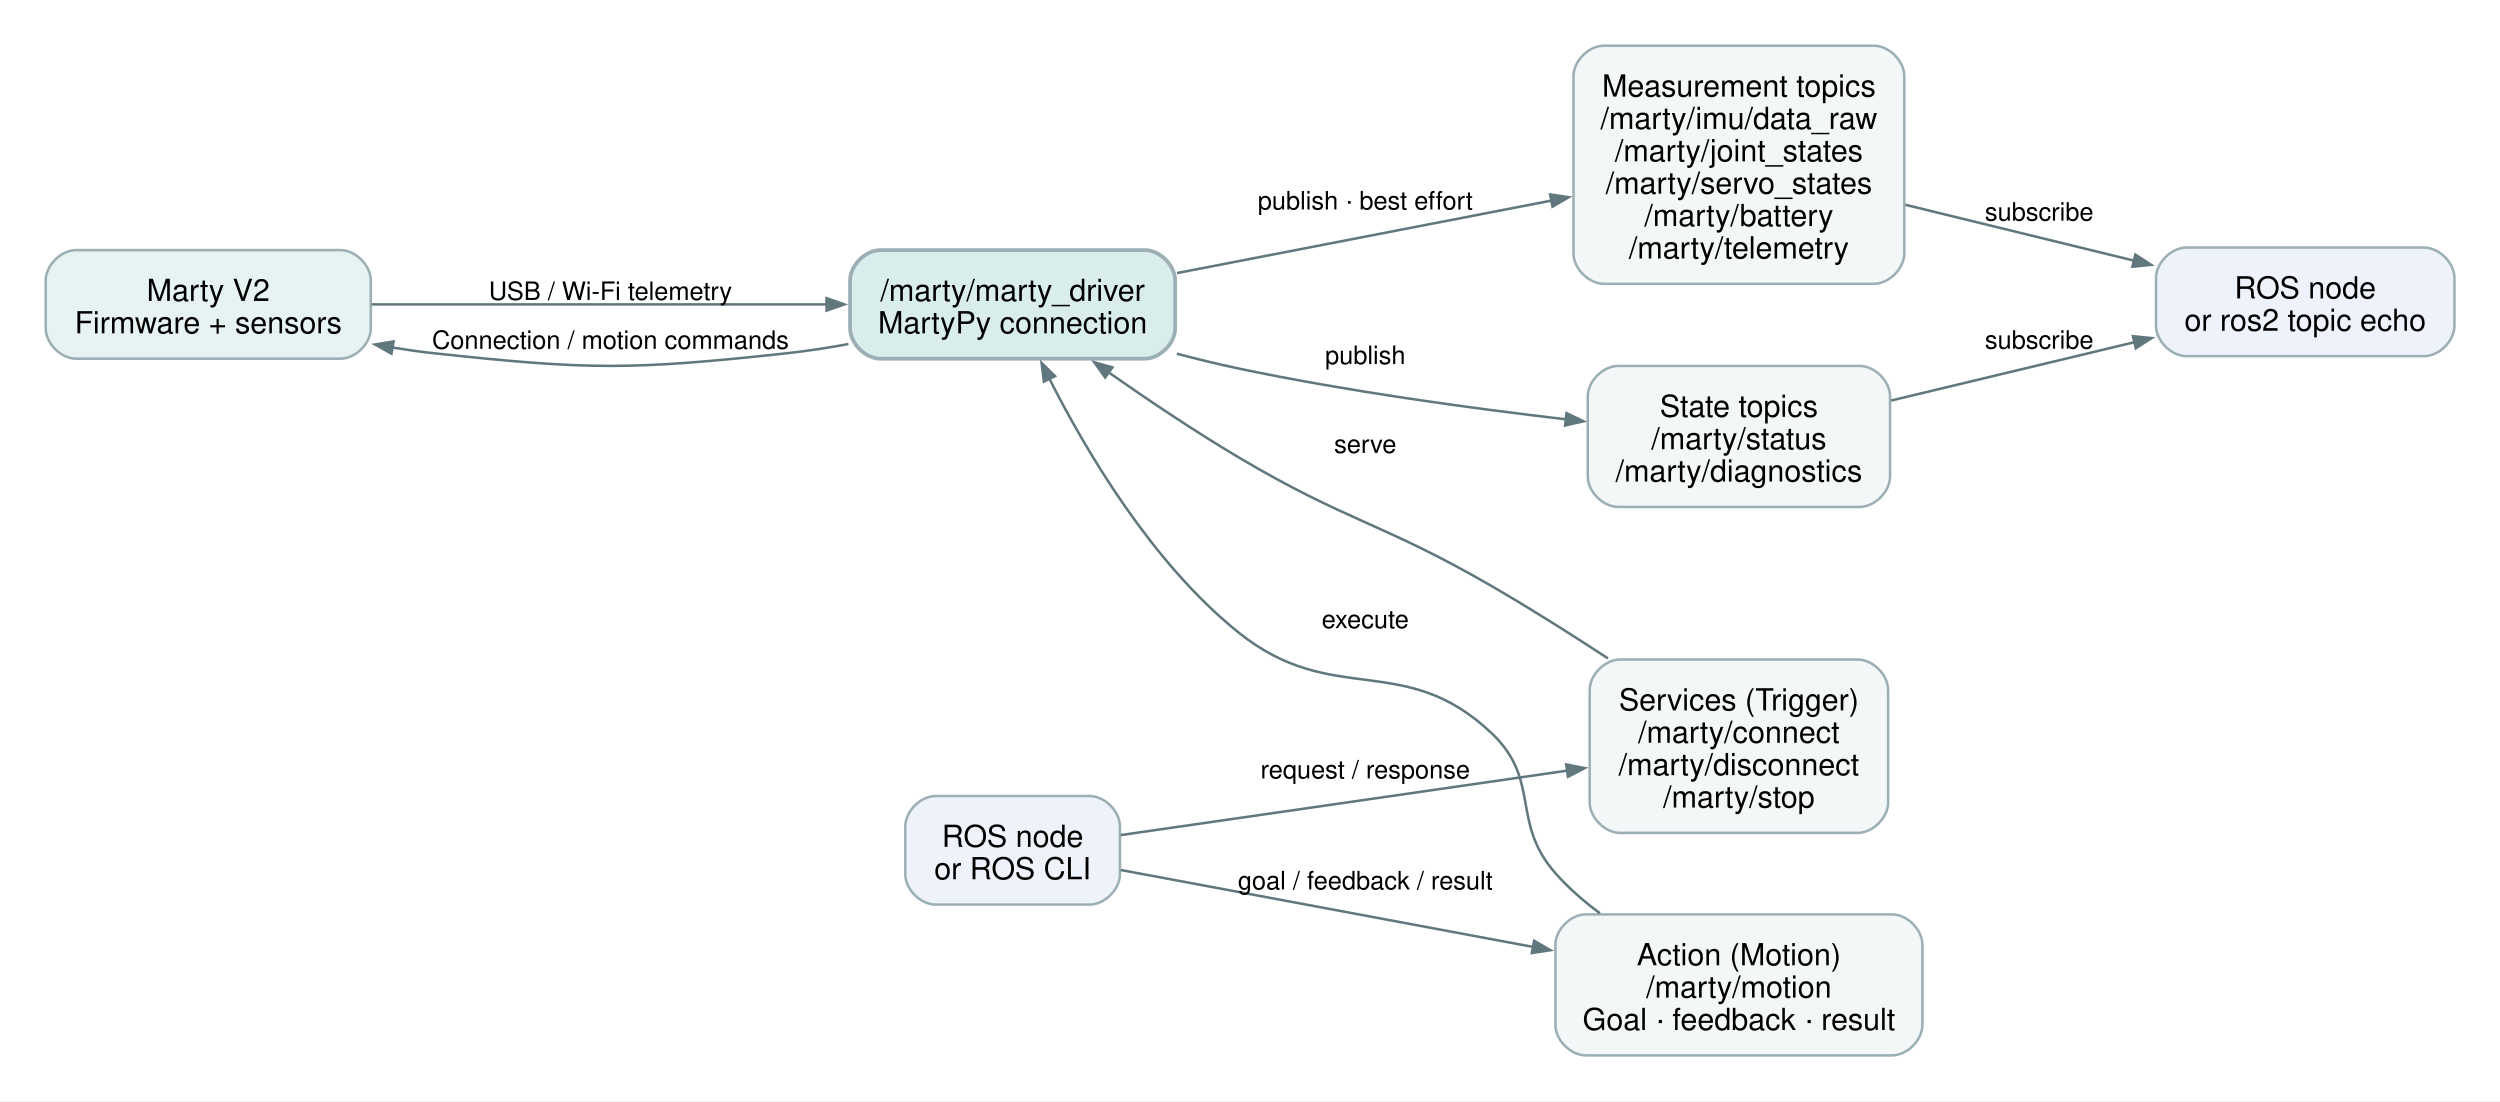
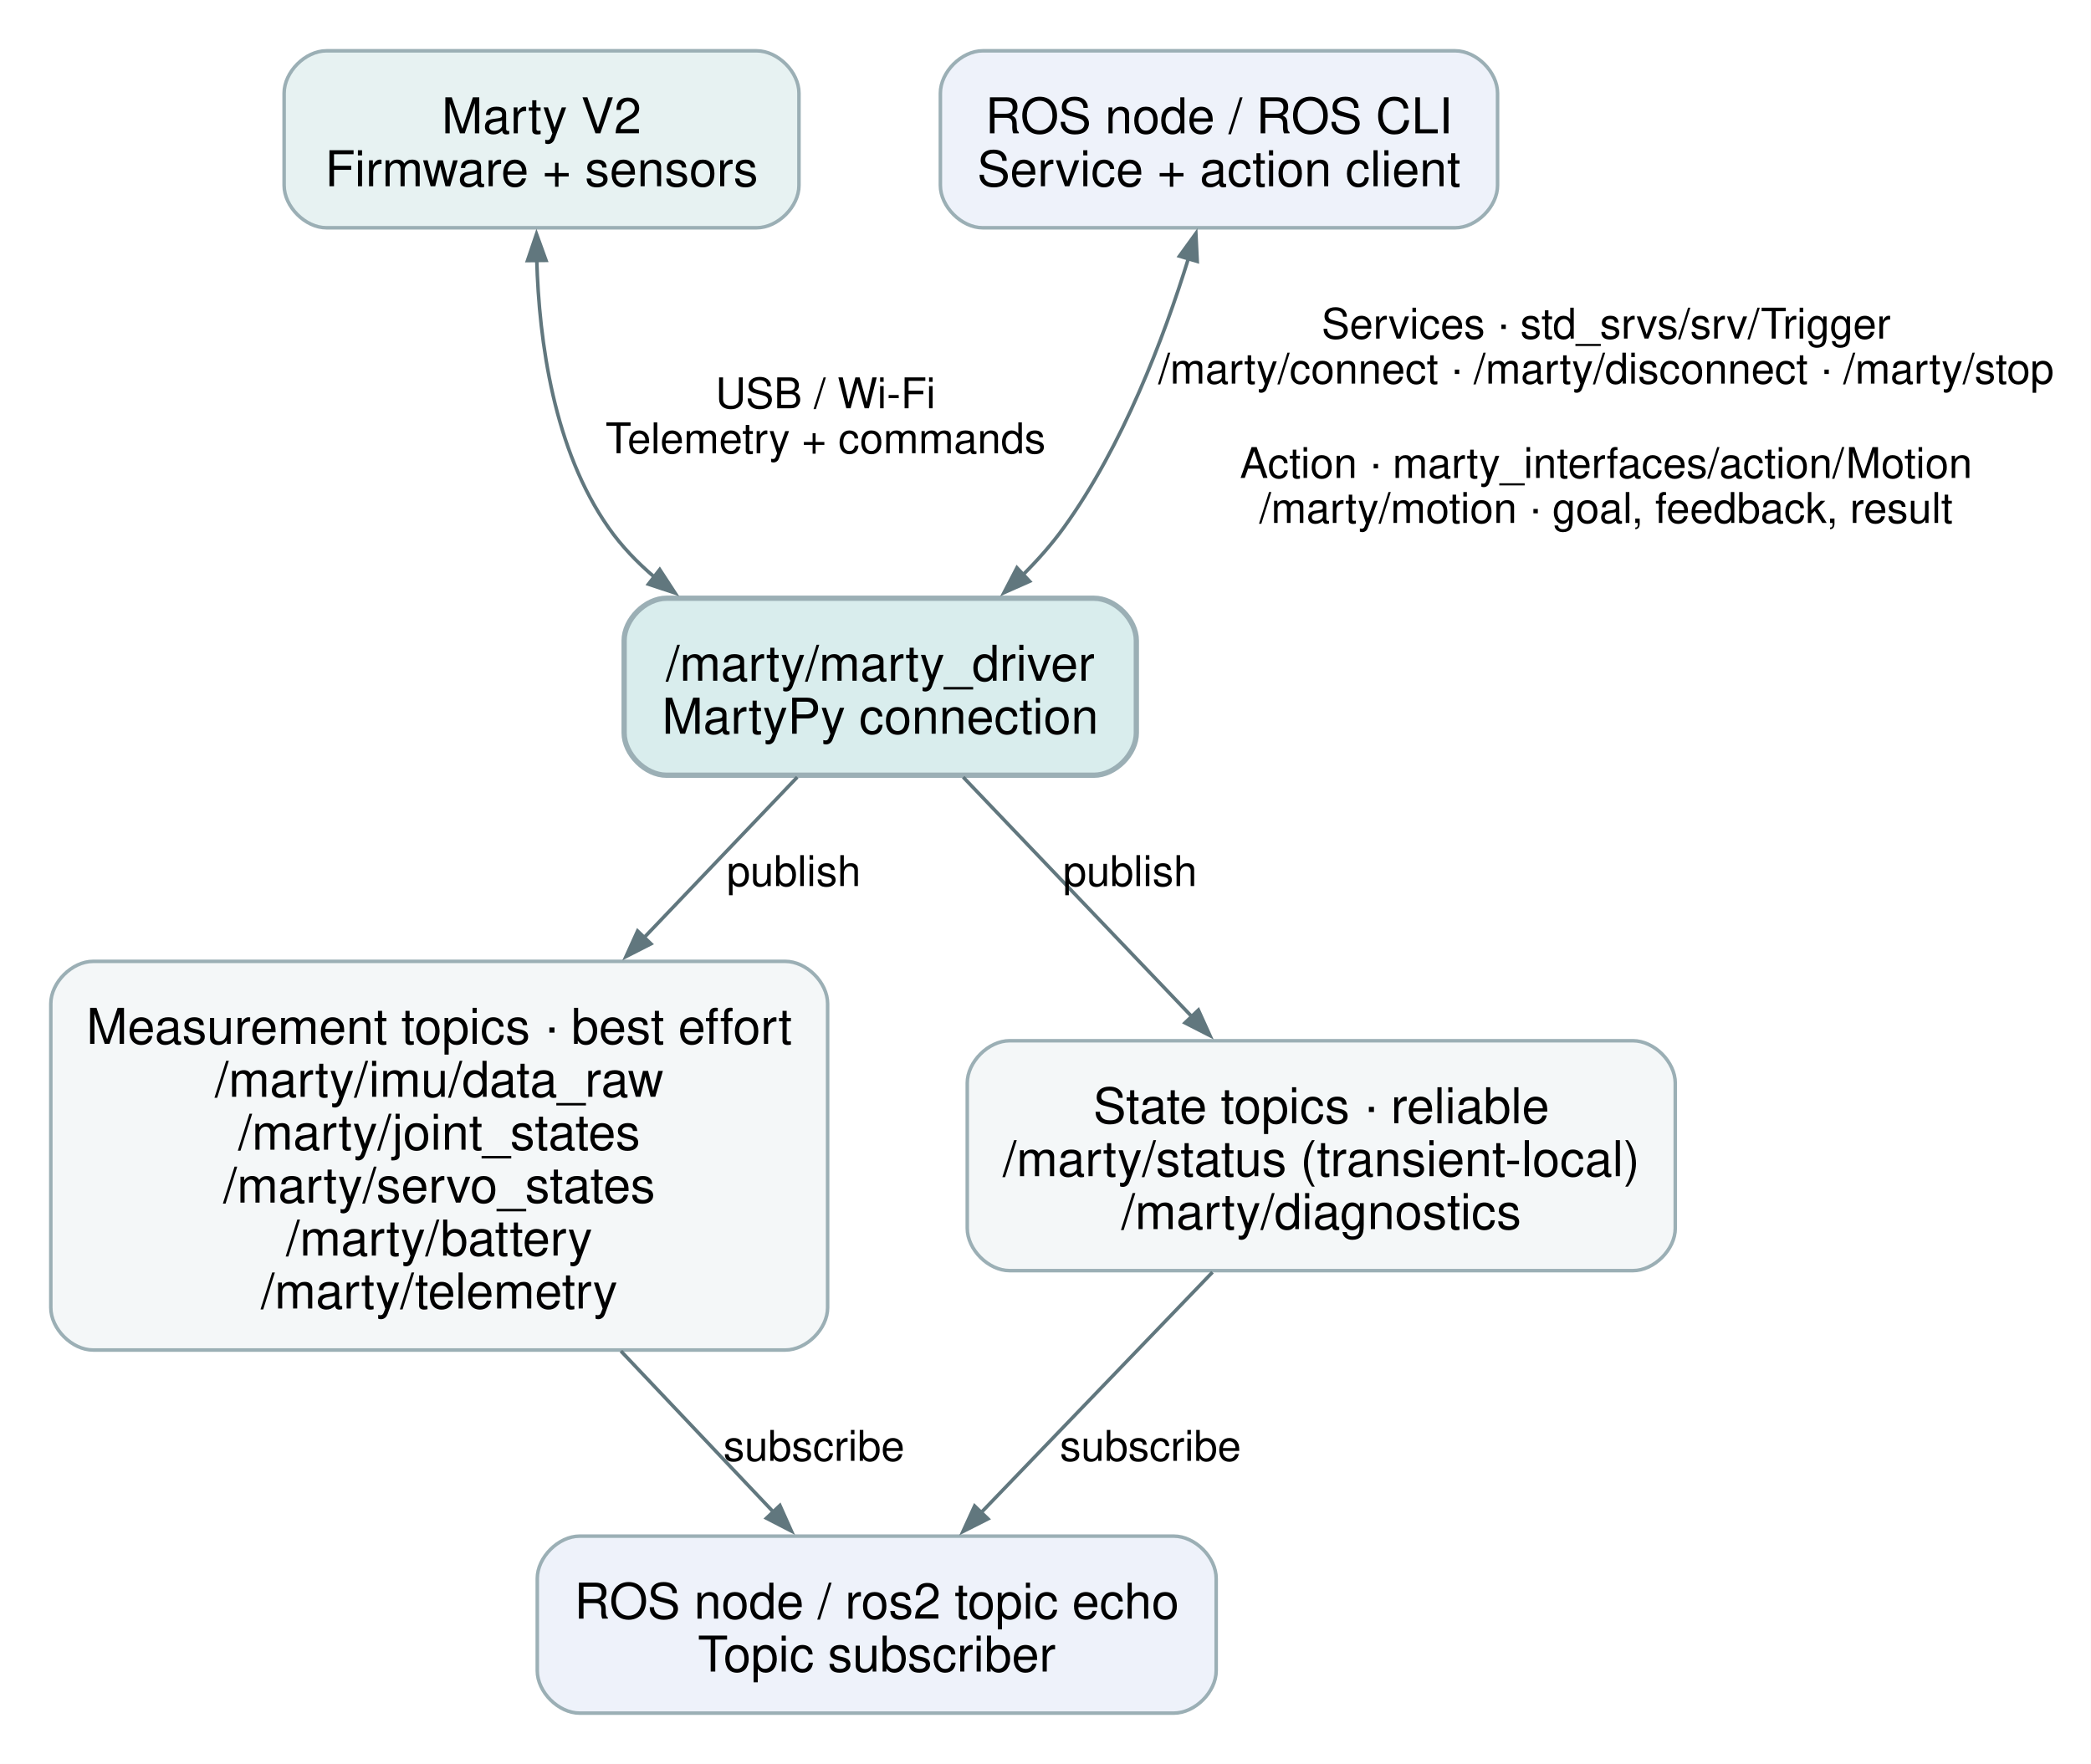
- <svg xmlns="http://www.w3.org/2000/svg" width="2188pt" height="964pt" viewBox="0.00 0.00 2188.00 964.00">
-   <g id="graph0" class="graph" transform="scale(2.22222 2.22222) rotate(0) translate(18 415.65)">
-     <polygon fill="white" stroke="none" points="-18,18 -18,-415.65 966.66,-415.65 966.66,18 -18,18" />
+ <svg xmlns="http://www.w3.org/2000/svg" width="1317pt" height="1111pt" viewBox="0.00 0.00 1317.00 1111.00">
+   <g id="graph0" class="graph" transform="scale(2.22222 2.22222) rotate(0) translate(14.4 485.54)">
+     <polygon fill="white" stroke="none" points="-14.4,14.4 -14.4,-485.54 578.21,-485.54 578.21,14.4 -14.4,14.4" />
    <g id="node1" class="node">
-       <path fill="#e7f2f2" stroke="#9bafb5" d="M116.04,-317.15C116.04,-317.15 12,-317.15 12,-317.15 6,-317.15 0,-311.15 0,-305.15 0,-305.15 0,-286.38 0,-286.38 0,-280.38 6,-274.38 12,-274.38 12,-274.38 116.04,-274.38 116.04,-274.38 122.04,-274.38 128.04,-280.38 128.04,-286.38 128.04,-286.38 128.04,-305.15 128.04,-305.15 128.04,-311.15 122.04,-317.15 116.04,-317.15" />
-       <text xml:space="preserve" text-anchor="middle" x="64.02" y="-297.12" font-family="Helvetica,sans-Serif" font-size="12.00">Marty V2</text>
-       <text xml:space="preserve" text-anchor="middle" x="64.02" y="-284.37" font-family="Helvetica,sans-Serif" font-size="12.00">Firmware + sensors</text>
+       <path fill="#e7f2f2" stroke="#9bafb5" d="M200.05,-471.14C200.05,-471.14 78.12,-471.14 78.12,-471.14 72.12,-471.14 66.13,-465.14 66.13,-459.14 66.13,-459.14 66.13,-432.98 66.13,-432.98 66.13,-426.98 72.13,-420.98 78.13,-420.98 78.13,-420.98 200.05,-420.98 200.05,-420.98 206.05,-420.98 212.05,-426.98 212.05,-432.98 212.05,-432.98 212.05,-459.14 212.05,-459.14 212.05,-465.14 206.05,-471.14 200.05,-471.14" />
+       <text xml:space="preserve" text-anchor="middle" x="139.09" y="-447.76" font-family="Helvetica,sans-Serif" font-size="14.00">Marty V2</text>
+       <text xml:space="preserve" text-anchor="middle" x="139.09" y="-432.76" font-family="Helvetica,sans-Serif" font-size="14.00">Firmware + sensors</text>
+     </g>
+     <g id="node3" class="node">
+       <path fill="#d9eded" stroke="#9bafb5" stroke-width="1.5" d="M295.67,-315.98C295.67,-315.98 174.5,-315.98 174.5,-315.98 168.5,-315.98 162.5,-309.98 162.5,-303.98 162.5,-303.98 162.5,-277.82 162.5,-277.82 162.5,-271.82 168.5,-265.82 174.5,-265.82 174.5,-265.82 295.67,-265.82 295.67,-265.82 301.67,-265.82 307.67,-271.82 307.67,-277.82 307.67,-277.82 307.67,-303.98 307.67,-303.98 307.67,-309.98 301.67,-315.98 295.67,-315.98" />
+       <text xml:space="preserve" text-anchor="middle" x="235.09" y="-292.6" font-family="Helvetica,sans-Serif" font-size="14.00">/marty/marty_driver</text>
+       <text xml:space="preserve" text-anchor="middle" x="235.09" y="-277.6" font-family="Helvetica,sans-Serif" font-size="14.00">MartyPy connection</text>
+     </g>
+     <g id="edge1" class="edge">
+       <path fill="none" stroke="#61777e" d="M137.73,-411.92C138.38,-388.73 142.59,-358.07 158.09,-335.98 161.73,-330.78 166.21,-326.11 171.14,-321.93" />
+       <polygon fill="#61777e" stroke="#61777e" points="135.11,-411.68 137.66,-419.21 140.36,-411.74 135.11,-411.68" />
+       <polygon fill="#61777e" stroke="#61777e" points="172.59,-324.13 176.93,-317.47 169.38,-319.97 172.59,-324.13" />
+       <text xml:space="preserve" text-anchor="middle" x="219.59" y="-369.83" font-family="Helvetica,sans-Serif" font-size="12.00">USB / Wi-Fi</text>
+       <text xml:space="preserve" text-anchor="middle" x="219.59" y="-357.08" font-family="Helvetica,sans-Serif" font-size="12.00">Telemetry + commands</text>
    </g>
    <g id="node2" class="node">
-       <path fill="#d9eded" stroke="#9bafb5" stroke-width="1.5" d="M432.83,-317.15C432.83,-317.15 328.79,-317.15 328.79,-317.15 322.79,-317.15 316.79,-311.15 316.79,-305.15 316.79,-305.15 316.79,-286.38 316.79,-286.38 316.79,-280.38 322.79,-274.38 328.79,-274.38 328.79,-274.38 432.83,-274.38 432.83,-274.38 438.83,-274.38 444.83,-280.38 444.83,-286.38 444.83,-286.38 444.83,-305.15 444.83,-305.15 444.83,-311.15 438.83,-317.15 432.83,-317.15" />
-       <text xml:space="preserve" text-anchor="middle" x="380.81" y="-297.12" font-family="Helvetica,sans-Serif" font-size="12.00">/marty/marty_driver</text>
-       <text xml:space="preserve" text-anchor="middle" x="380.81" y="-284.37" font-family="Helvetica,sans-Serif" font-size="12.00">MartyPy connection</text>
-     </g>
-     <g id="edge1" class="edge">
-       <path fill="none" stroke="#61777e" d="M128.34,-295.76C180.15,-295.76 253.44,-295.76 307.54,-295.76" />
-       <polygon fill="#61777e" stroke="#61777e" points="307.53,-298.22 314.53,-295.77 307.53,-293.32 307.53,-298.22" />
-       <text xml:space="preserve" text-anchor="middle" x="222.41" y="-297.51" font-family="Helvetica,sans-Serif" font-size="10.00">USB / Wi-Fi telemetry</text>
+       <path fill="#eef2fa" stroke="#9bafb5" d="M398.05,-471.14C398.05,-471.14 264.13,-471.14 264.13,-471.14 258.13,-471.14 252.13,-465.14 252.13,-459.14 252.13,-459.14 252.13,-432.98 252.13,-432.98 252.13,-426.98 258.13,-420.98 264.13,-420.98 264.13,-420.98 398.05,-420.98 398.05,-420.98 404.05,-420.98 410.05,-426.98 410.05,-432.98 410.05,-432.98 410.05,-459.14 410.05,-459.14 410.05,-465.14 404.05,-471.14 398.05,-471.14" />
+       <text xml:space="preserve" text-anchor="middle" x="331.09" y="-447.76" font-family="Helvetica,sans-Serif" font-size="14.00">ROS node / ROS CLI</text>
+       <text xml:space="preserve" text-anchor="middle" x="331.09" y="-432.76" font-family="Helvetica,sans-Serif" font-size="14.00">Service + action client</text>
    </g>
    <g id="edge2" class="edge">
-       <path fill="none" stroke="#61777e" d="M316.14,-280.15C307.99,-278.65 299.72,-277.37 291.79,-276.51 230.48,-269.89 214.35,-269.89 153.04,-276.51 147.61,-277.1 142.02,-277.89 136.41,-278.81" />
-       <polygon fill="#61777e" stroke="#61777e" points="136.18,-276.36 129.71,-279.98 137.02,-281.19 136.18,-276.36" />
-       <text xml:space="preserve" text-anchor="middle" x="222.41" y="-278.26" font-family="Helvetica,sans-Serif" font-size="10.00">Connection / motion commands</text>
+       <path fill="none" stroke="#61777e" d="M322.5,-412.49C315.43,-389.65 303.84,-359.17 287.09,-335.98 283.69,-331.27 279.68,-326.75 275.43,-322.52" />
+       <polygon fill="#61777e" stroke="#61777e" points="319.89,-412.95 324.55,-419.39 324.93,-411.45 319.89,-412.95" />
+       <polygon fill="#61777e" stroke="#61777e" points="277.42,-320.79 270.16,-317.57 273.83,-324.62 277.42,-320.79" />
+       <text xml:space="preserve" text-anchor="middle" x="440.81" y="-389.58" font-family="Helvetica,sans-Serif" font-size="12.00">Services · std_srvs/srv/Trigger</text>
+       <text xml:space="preserve" text-anchor="middle" x="440.81" y="-376.83" font-family="Helvetica,sans-Serif" font-size="12.00">/marty/connect · /marty/disconnect · /marty/stop</text>
+       <text xml:space="preserve" text-anchor="middle" x="440.81" y="-350.08" font-family="Helvetica,sans-Serif" font-size="12.00">Action · marty_interfaces/action/Motion</text>
+       <text xml:space="preserve" text-anchor="middle" x="440.81" y="-337.33" font-family="Helvetica,sans-Serif" font-size="12.00">/marty/motion · goal, feedback, result</text>
    </g>
-     <g id="node3" class="node">
-       <path fill="#f4f7f8" stroke="#9bafb5" d="M719.99,-397.65C719.99,-397.65 613.7,-397.65 613.7,-397.65 607.7,-397.65 601.7,-391.65 601.7,-385.65 601.7,-385.65 601.7,-315.88 601.7,-315.88 601.7,-309.88 607.7,-303.88 613.7,-303.88 613.7,-303.88 719.99,-303.88 719.99,-303.88 725.99,-303.88 731.99,-309.88 731.99,-315.88 731.99,-315.88 731.99,-385.65 731.99,-385.65 731.99,-391.65 725.99,-397.65 719.99,-397.65" />
-       <text xml:space="preserve" text-anchor="middle" x="666.85" y="-377.62" font-family="Helvetica,sans-Serif" font-size="12.00">Measurement topics</text>
-       <text xml:space="preserve" text-anchor="middle" x="666.85" y="-364.87" font-family="Helvetica,sans-Serif" font-size="12.00">/marty/imu/data_raw</text>
-       <text xml:space="preserve" text-anchor="middle" x="666.85" y="-352.12" font-family="Helvetica,sans-Serif" font-size="12.00">/marty/joint_states</text>
-       <text xml:space="preserve" text-anchor="middle" x="666.85" y="-339.37" font-family="Helvetica,sans-Serif" font-size="12.00">/marty/servo_states</text>
-       <text xml:space="preserve" text-anchor="middle" x="666.85" y="-326.62" font-family="Helvetica,sans-Serif" font-size="12.00">/marty/battery</text>
-       <text xml:space="preserve" text-anchor="middle" x="666.85" y="-313.87" font-family="Helvetica,sans-Serif" font-size="12.00">/marty/telemetry</text>
+     <g id="node4" class="node">
+       <path fill="#f4f7f8" stroke="#9bafb5" d="M208.17,-213.07C208.17,-213.07 12,-213.07 12,-213.07 6,-213.07 0,-207.07 0,-201.07 0,-201.07 0,-114.91 0,-114.91 0,-108.91 6,-102.91 12,-102.91 12,-102.91 208.17,-102.91 208.17,-102.91 214.17,-102.91 220.17,-108.91 220.17,-114.91 220.17,-114.91 220.17,-201.07 220.17,-201.07 220.17,-207.07 214.17,-213.07 208.17,-213.07" />
+       <text xml:space="preserve" text-anchor="middle" x="110.09" y="-189.69" font-family="Helvetica,sans-Serif" font-size="14.00">Measurement topics · best effort</text>
+       <text xml:space="preserve" text-anchor="middle" x="110.09" y="-174.69" font-family="Helvetica,sans-Serif" font-size="14.00">/marty/imu/data_raw</text>
+       <text xml:space="preserve" text-anchor="middle" x="110.09" y="-159.69" font-family="Helvetica,sans-Serif" font-size="14.00">/marty/joint_states</text>
+       <text xml:space="preserve" text-anchor="middle" x="110.09" y="-144.69" font-family="Helvetica,sans-Serif" font-size="14.00">/marty/servo_states</text>
+       <text xml:space="preserve" text-anchor="middle" x="110.09" y="-129.69" font-family="Helvetica,sans-Serif" font-size="14.00">/marty/battery</text>
+       <text xml:space="preserve" text-anchor="middle" x="110.09" y="-114.69" font-family="Helvetica,sans-Serif" font-size="14.00">/marty/telemetry</text>
    </g>
    <g id="edge3" class="edge">
-       <path fill="none" stroke="#61777e" d="M445.55,-308.11C489.28,-316.58 547.41,-327.83 592.98,-336.65" />
-       <polygon fill="#61777e" stroke="#61777e" points="592.51,-339.06 599.85,-337.99 593.44,-334.25 592.51,-339.06" />
-       <text xml:space="preserve" text-anchor="middle" x="519.7" y="-333.15" font-family="Helvetica,sans-Serif" font-size="10.00">publish · best effort</text>
+       <path fill="none" stroke="#61777e" d="M211.57,-265.28C199.21,-252.33 183.46,-235.84 168.08,-219.72" />
+       <polygon fill="#61777e" stroke="#61777e" points="170.1,-218.04 163.02,-214.43 166.31,-221.67 170.1,-218.04" />
+       <text xml:space="preserve" text-anchor="middle" x="210.59" y="-234.42" font-family="Helvetica,sans-Serif" font-size="12.00">publish</text>
    </g>
-     <g id="node4" class="node">
-       <path fill="#f4f7f8" stroke="#9bafb5" d="M714.37,-271.53C714.37,-271.53 619.33,-271.53 619.33,-271.53 613.33,-271.53 607.33,-265.53 607.33,-259.53 607.33,-259.53 607.33,-228 607.33,-228 607.33,-222 613.33,-216 619.33,-216 619.33,-216 714.37,-216 714.37,-216 720.37,-216 726.37,-222 726.37,-228 726.37,-228 726.37,-259.53 726.37,-259.53 726.37,-265.53 720.37,-271.53 714.37,-271.53" />
-       <text xml:space="preserve" text-anchor="middle" x="666.85" y="-251.49" font-family="Helvetica,sans-Serif" font-size="12.00">State topics</text>
-       <text xml:space="preserve" text-anchor="middle" x="666.85" y="-238.74" font-family="Helvetica,sans-Serif" font-size="12.00">/marty/status</text>
-       <text xml:space="preserve" text-anchor="middle" x="666.85" y="-225.99" font-family="Helvetica,sans-Serif" font-size="12.00">/marty/diagnostics</text>
+     <g id="node5" class="node">
+       <path fill="#f4f7f8" stroke="#9bafb5" d="M448.42,-190.57C448.42,-190.57 271.75,-190.57 271.75,-190.57 265.75,-190.57 259.75,-184.57 259.75,-178.57 259.75,-178.57 259.75,-137.41 259.75,-137.41 259.75,-131.41 265.75,-125.41 271.75,-125.41 271.75,-125.41 448.42,-125.41 448.42,-125.41 454.42,-125.41 460.42,-131.41 460.42,-137.41 460.42,-137.41 460.42,-178.57 460.42,-178.57 460.42,-184.57 454.42,-190.57 448.42,-190.57" />
+       <text xml:space="preserve" text-anchor="middle" x="360.09" y="-167.19" font-family="Helvetica,sans-Serif" font-size="14.00">State topics · reliable</text>
+       <text xml:space="preserve" text-anchor="middle" x="360.09" y="-152.19" font-family="Helvetica,sans-Serif" font-size="14.00">/marty/status (transient-local)</text>
+       <text xml:space="preserve" text-anchor="middle" x="360.09" y="-137.19" font-family="Helvetica,sans-Serif" font-size="14.00">/marty/diagnostics</text>
    </g>
    <g id="edge4" class="edge">
-       <path fill="none" stroke="#61777e" d="M445.48,-276.34C453.63,-274.19 461.9,-272.19 469.83,-270.51 512.33,-261.57 560.66,-254.93 598.7,-250.51" />
-       <polygon fill="#61777e" stroke="#61777e" points="598.97,-252.95 605.64,-249.72 598.41,-248.08 598.97,-252.95" />
-       <text xml:space="preserve" text-anchor="middle" x="519.7" y="-272.26" font-family="Helvetica,sans-Serif" font-size="10.00">publish</text>
+       <path fill="none" stroke="#61777e" d="M258.6,-265.28C276.88,-246.13 302.57,-219.23 323.52,-197.28" />
+       <polygon fill="#61777e" stroke="#61777e" points="325.26,-199.27 328.54,-192.03 321.46,-195.64 325.26,-199.27" />
+       <text xml:space="preserve" text-anchor="middle" x="305.89" y="-234.42" font-family="Helvetica,sans-Serif" font-size="12.00">publish</text>
    </g>
-     <g id="node5" class="node">
-       <path fill="#eef2fa" stroke="#9bafb5" d="M936.66,-318.15C936.66,-318.15 843.12,-318.15 843.12,-318.15 837.12,-318.15 831.12,-312.15 831.12,-306.15 831.12,-306.15 831.12,-287.38 831.12,-287.38 831.12,-281.38 837.12,-275.38 843.12,-275.38 843.12,-275.38 936.66,-275.38 936.66,-275.38 942.66,-275.38 948.66,-281.38 948.66,-287.38 948.66,-287.38 948.66,-306.15 948.66,-306.15 948.66,-312.15 942.66,-318.15 936.66,-318.15" />
-       <text xml:space="preserve" text-anchor="middle" x="889.89" y="-298.12" font-family="Helvetica,sans-Serif" font-size="12.00">ROS node</text>
-       <text xml:space="preserve" text-anchor="middle" x="889.89" y="-285.37" font-family="Helvetica,sans-Serif" font-size="12.00">or ros2 topic echo</text>
+     <g id="node6" class="node">
+       <path fill="#eef2fa" stroke="#9bafb5" d="M318.3,-50.16C318.3,-50.16 149.88,-50.16 149.88,-50.16 143.88,-50.16 137.88,-44.16 137.88,-38.16 137.88,-38.16 137.88,-12 137.88,-12 137.88,-6 143.88,0 149.88,0 149.88,0 318.3,0 318.3,0 324.3,0 330.3,-6 330.3,-12 330.3,-12 330.3,-38.16 330.3,-38.16 330.3,-44.16 324.3,-50.16 318.3,-50.16" />
+       <text xml:space="preserve" text-anchor="middle" x="234.09" y="-26.78" font-family="Helvetica,sans-Serif" font-size="14.00">ROS node / ros2 topic echo</text>
+       <text xml:space="preserve" text-anchor="middle" x="234.09" y="-11.78" font-family="Helvetica,sans-Serif" font-size="14.00">Topic subscriber</text>
    </g>
    <g id="edge5" class="edge">
-       <path fill="none" stroke="#61777e" d="M732.38,-335C760.8,-328.06 794.16,-319.91 822.76,-312.92" />
-       <polygon fill="#61777e" stroke="#61777e" points="823,-315.38 829.22,-311.34 821.84,-310.62 823,-315.38" />
-       <text xml:space="preserve" text-anchor="middle" x="785.12" y="-328.75" font-family="Helvetica,sans-Serif" font-size="10.00">subscribe</text>
+       <path fill="none" stroke="#61777e" d="M161.59,-102.61C176.35,-87.03 191.92,-70.6 204.83,-56.97" />
+       <polygon fill="#61777e" stroke="#61777e" points="206.65,-58.86 209.9,-51.61 202.84,-55.25 206.65,-58.86" />
+       <text xml:space="preserve" text-anchor="middle" x="216.31" y="-71.51" font-family="Helvetica,sans-Serif" font-size="12.00">subscribe</text>
    </g>
    <g id="edge6" class="edge">
-       <path fill="none" stroke="#61777e" d="M726.79,-257.9C756.38,-264.99 792.32,-273.61 822.83,-280.93" />
-       <polygon fill="#61777e" stroke="#61777e" points="822.03,-283.25 829.4,-282.5 823.17,-278.49 822.03,-283.25" />
-       <text xml:space="preserve" text-anchor="middle" x="785.12" y="-278.32" font-family="Helvetica,sans-Serif" font-size="10.00">subscribe</text>
-     </g>
-     <g id="node6" class="node">
-       <path fill="#eef2fa" stroke="#9bafb5" d="M411.08,-102.15C411.08,-102.15 350.54,-102.15 350.54,-102.15 344.54,-102.15 338.54,-96.15 338.54,-90.15 338.54,-90.15 338.54,-71.37 338.54,-71.37 338.54,-65.37 344.54,-59.37 350.54,-59.37 350.54,-59.37 411.08,-59.37 411.08,-59.37 417.08,-59.37 423.08,-65.37 423.08,-71.37 423.08,-71.37 423.08,-90.15 423.08,-90.15 423.08,-96.15 417.08,-102.15 411.08,-102.15" />
-       <text xml:space="preserve" text-anchor="middle" x="380.81" y="-82.11" font-family="Helvetica,sans-Serif" font-size="12.00">ROS node</text>
-       <text xml:space="preserve" text-anchor="middle" x="380.81" y="-69.36" font-family="Helvetica,sans-Serif" font-size="12.00">or ROS CLI</text>
-     </g>
-     <g id="node7" class="node">
-       <path fill="#f4f7f8" stroke="#9bafb5" d="M713.62,-155.9C713.62,-155.9 620.08,-155.9 620.08,-155.9 614.08,-155.9 608.08,-149.9 608.08,-143.9 608.08,-143.9 608.08,-99.62 608.08,-99.62 608.08,-93.62 614.08,-87.62 620.08,-87.62 620.08,-87.62 713.62,-87.62 713.62,-87.62 719.62,-87.62 725.62,-93.62 725.62,-99.62 725.62,-99.62 725.62,-143.9 725.62,-143.9 725.62,-149.9 719.62,-155.9 713.62,-155.9" />
-       <text xml:space="preserve" text-anchor="middle" x="666.85" y="-135.86" font-family="Helvetica,sans-Serif" font-size="12.00">Services (Trigger)</text>
-       <text xml:space="preserve" text-anchor="middle" x="666.85" y="-123.11" font-family="Helvetica,sans-Serif" font-size="12.00">/marty/connect</text>
-       <text xml:space="preserve" text-anchor="middle" x="666.85" y="-110.36" font-family="Helvetica,sans-Serif" font-size="12.00">/marty/disconnect</text>
-       <text xml:space="preserve" text-anchor="middle" x="666.85" y="-97.61" font-family="Helvetica,sans-Serif" font-size="12.00">/marty/stop</text>
-     </g>
-     <g id="edge7" class="edge">
-       <path fill="none" stroke="#61777e" d="M423.42,-86.77C469.66,-93.45 544.98,-104.32 599.4,-112.17" />
-       <polygon fill="#61777e" stroke="#61777e" points="598.84,-114.57 606.12,-113.14 599.54,-109.72 598.84,-114.57" />
-       <text xml:space="preserve" text-anchor="middle" x="519.7" y="-109.08" font-family="Helvetica,sans-Serif" font-size="10.00">request / response</text>
-     </g>
-     <g id="node8" class="node">
-       <path fill="#f4f7f8" stroke="#9bafb5" d="M727.12,-55.53C727.12,-55.53 606.58,-55.53 606.58,-55.53 600.58,-55.53 594.58,-49.53 594.58,-43.53 594.58,-43.53 594.58,-12 594.58,-12 594.58,-6 600.58,0 606.58,0 606.58,0 727.12,0 727.12,0 733.12,0 739.12,-6 739.12,-12 739.12,-12 739.12,-43.53 739.12,-43.53 739.12,-49.53 733.12,-55.53 727.12,-55.53" />
-       <text xml:space="preserve" text-anchor="middle" x="666.85" y="-35.49" font-family="Helvetica,sans-Serif" font-size="12.00">Action (Motion)</text>
-       <text xml:space="preserve" text-anchor="middle" x="666.85" y="-22.74" font-family="Helvetica,sans-Serif" font-size="12.00">/marty/motion</text>
-       <text xml:space="preserve" text-anchor="middle" x="666.85" y="-9.99" font-family="Helvetica,sans-Serif" font-size="12.00">Goal · feedback · result</text>
-     </g>
-     <g id="edge8" class="edge">
-       <path fill="none" stroke="#61777e" d="M423.42,-73C465.91,-65.07 532.95,-52.56 585.77,-42.71" />
-       <polygon fill="#61777e" stroke="#61777e" points="586.2,-45.12 592.63,-41.43 585.3,-40.3 586.2,-45.12" />
-       <text xml:space="preserve" text-anchor="middle" x="519.7" y="-65.37" font-family="Helvetica,sans-Serif" font-size="10.00">goal / feedback / result</text>
-     </g>
-     <g id="edge9" class="edge">
-       <path fill="none" stroke="#61777e" d="M615.29,-156.33C600.74,-165.87 584.7,-176 569.58,-184.76 526.54,-209.7 512.61,-210.14 469.83,-235.51 452.57,-245.76 434.14,-258.13 418.63,-268.99" />
-       <polygon fill="#61777e" stroke="#61777e" points="417.27,-266.95 412.96,-272.99 420.1,-270.95 417.27,-266.95" />
-       <text xml:space="preserve" text-anchor="middle" x="519.7" y="-237.26" font-family="Helvetica,sans-Serif" font-size="10.00">serve</text>
-     </g>
-     <g id="edge10" class="edge">
-       <path fill="none" stroke="#61777e" d="M612.09,-55.98C605.71,-60.71 599.67,-65.98 594.58,-71.76 576.83,-91.91 589.01,-108.23 569.58,-126.76 535.04,-159.7 507.06,-136.65 469.83,-166.51 435.81,-193.8 409.83,-237.74 395.19,-266.69" />
-       <polygon fill="#61777e" stroke="#61777e" points="393.12,-265.35 392.21,-272.71 397.51,-267.52 393.12,-265.35" />
-       <text xml:space="preserve" text-anchor="middle" x="519.7" y="-168.26" font-family="Helvetica,sans-Serif" font-size="10.00">execute</text>
+       <path fill="none" stroke="#61777e" d="M329.26,-124.97C309.28,-104.2 283.39,-77.3 263.65,-56.8" />
+       <polygon fill="#61777e" stroke="#61777e" points="265.62,-55.06 258.53,-51.48 261.84,-58.7 265.62,-55.06" />
+       <text xml:space="preserve" text-anchor="middle" x="311.67" y="-71.51" font-family="Helvetica,sans-Serif" font-size="12.00">subscribe</text>
    </g>
  </g>
</svg>
